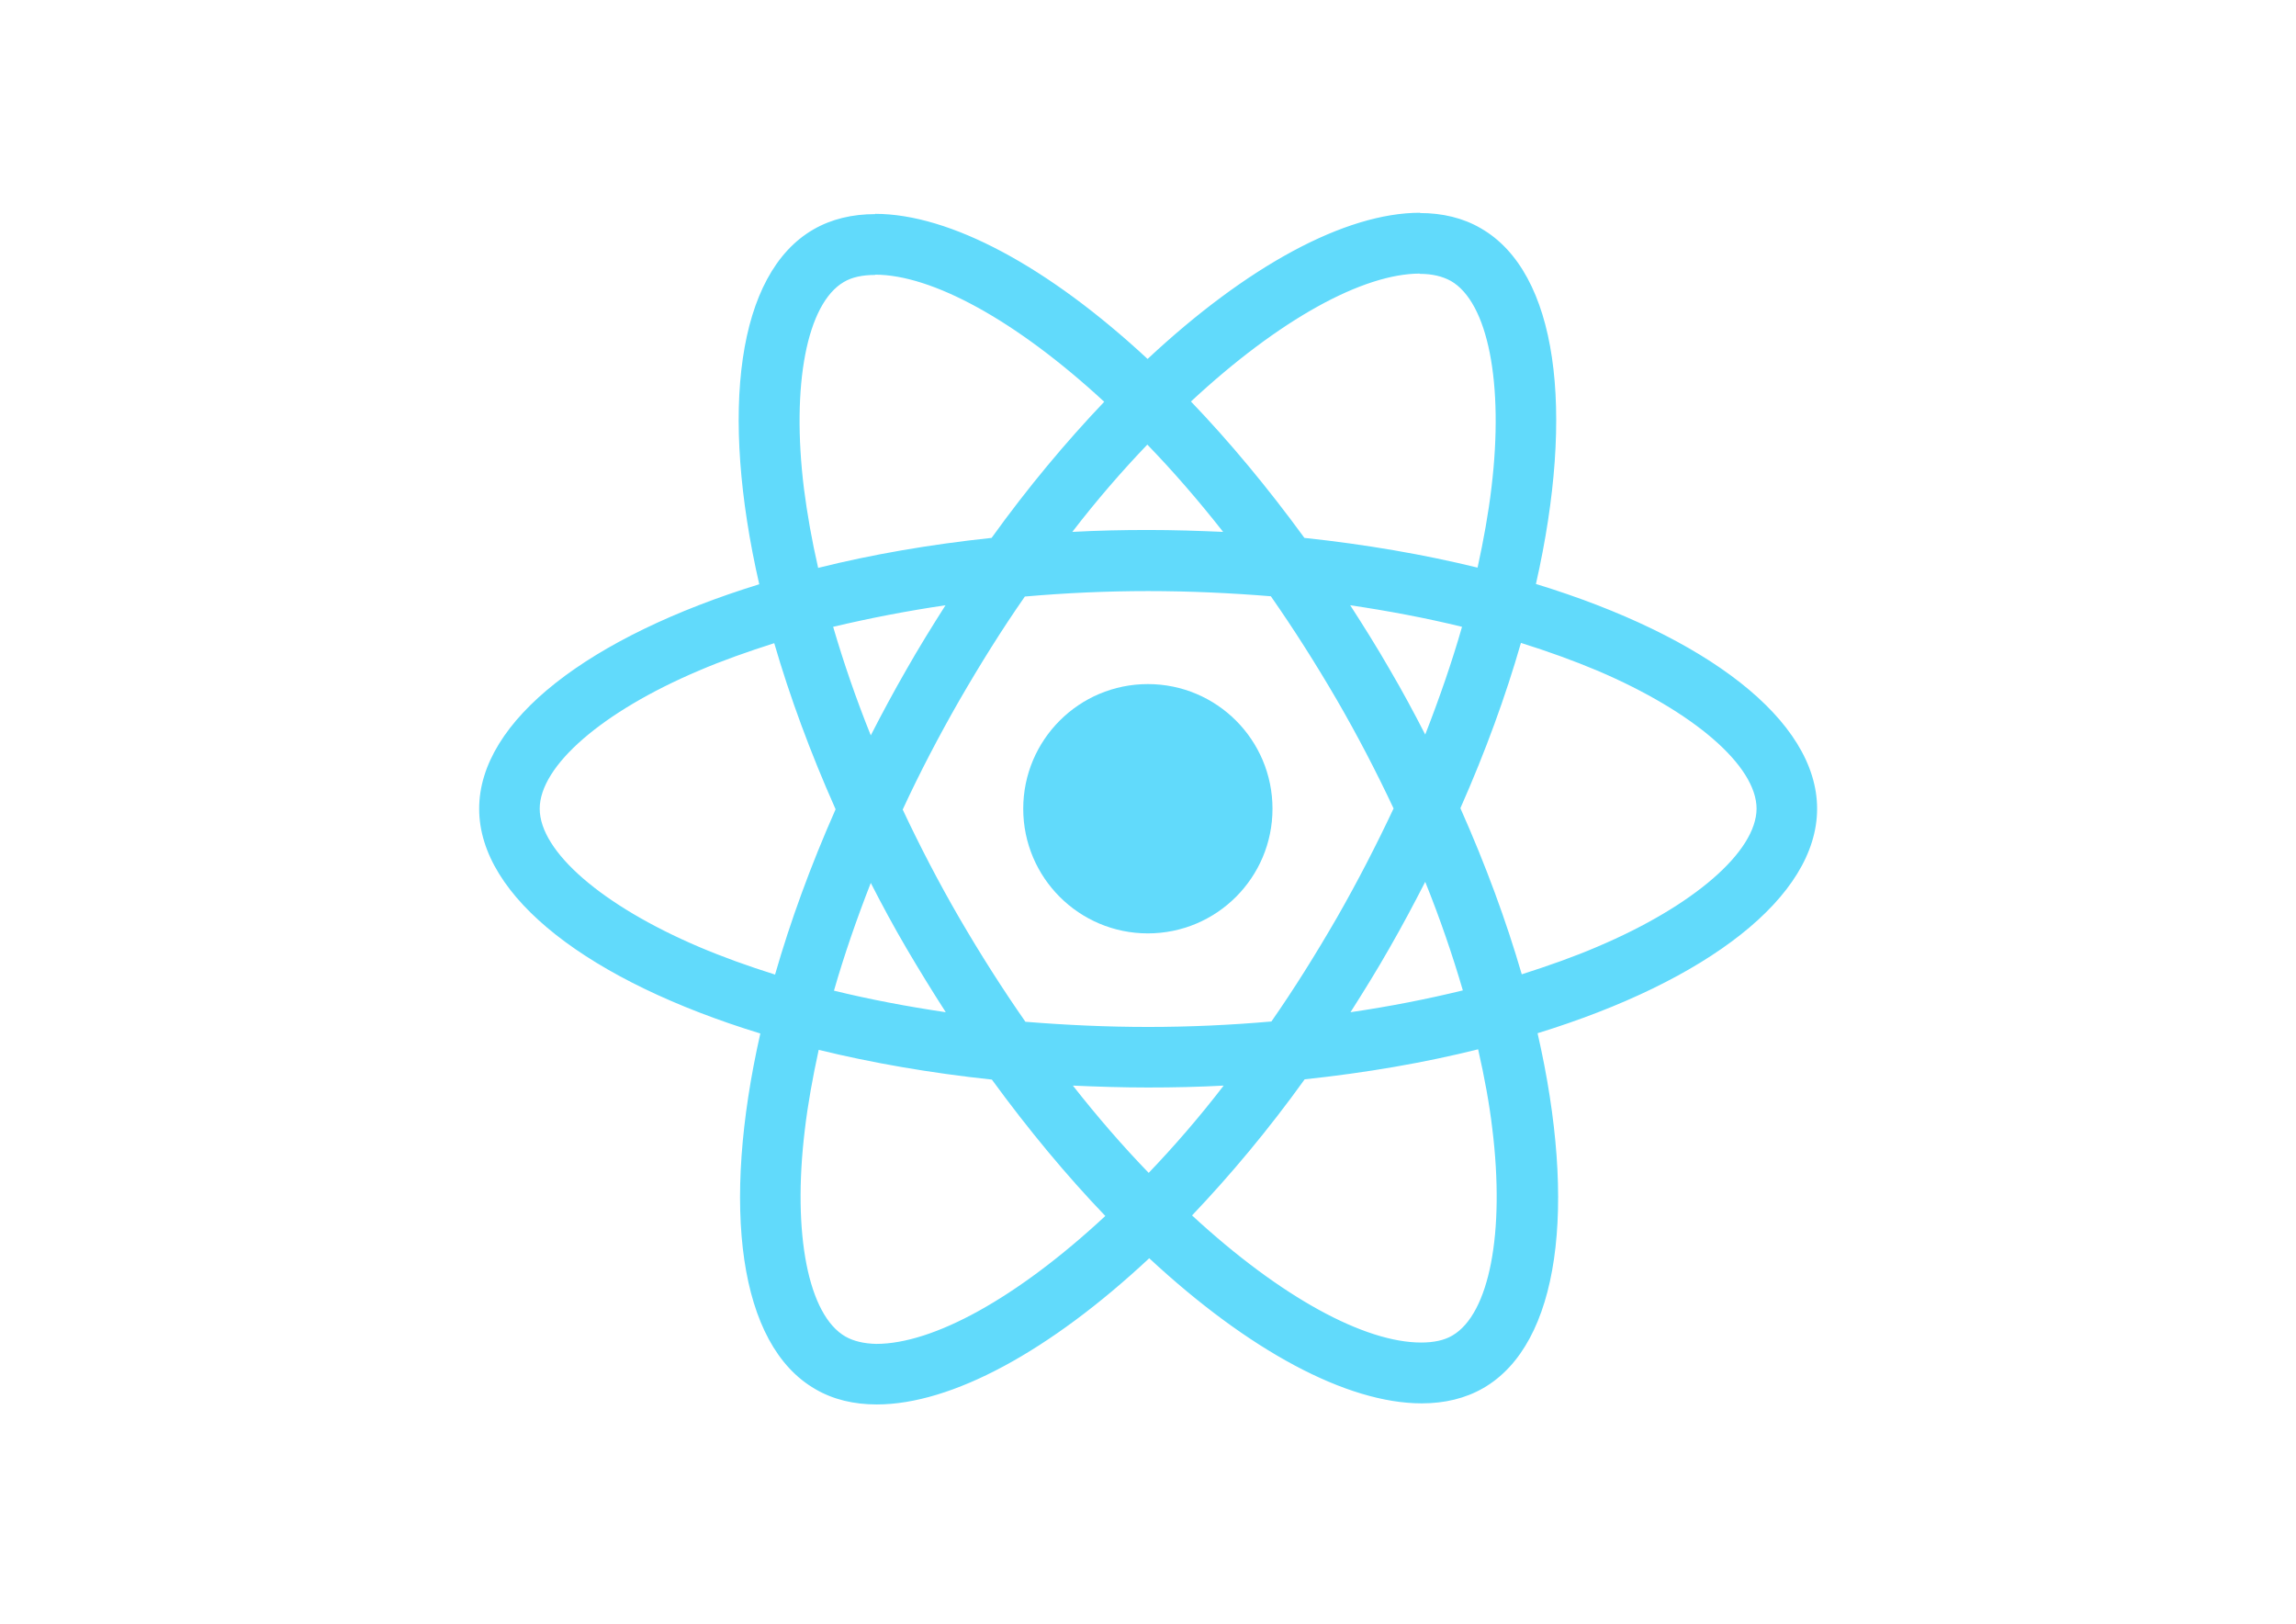
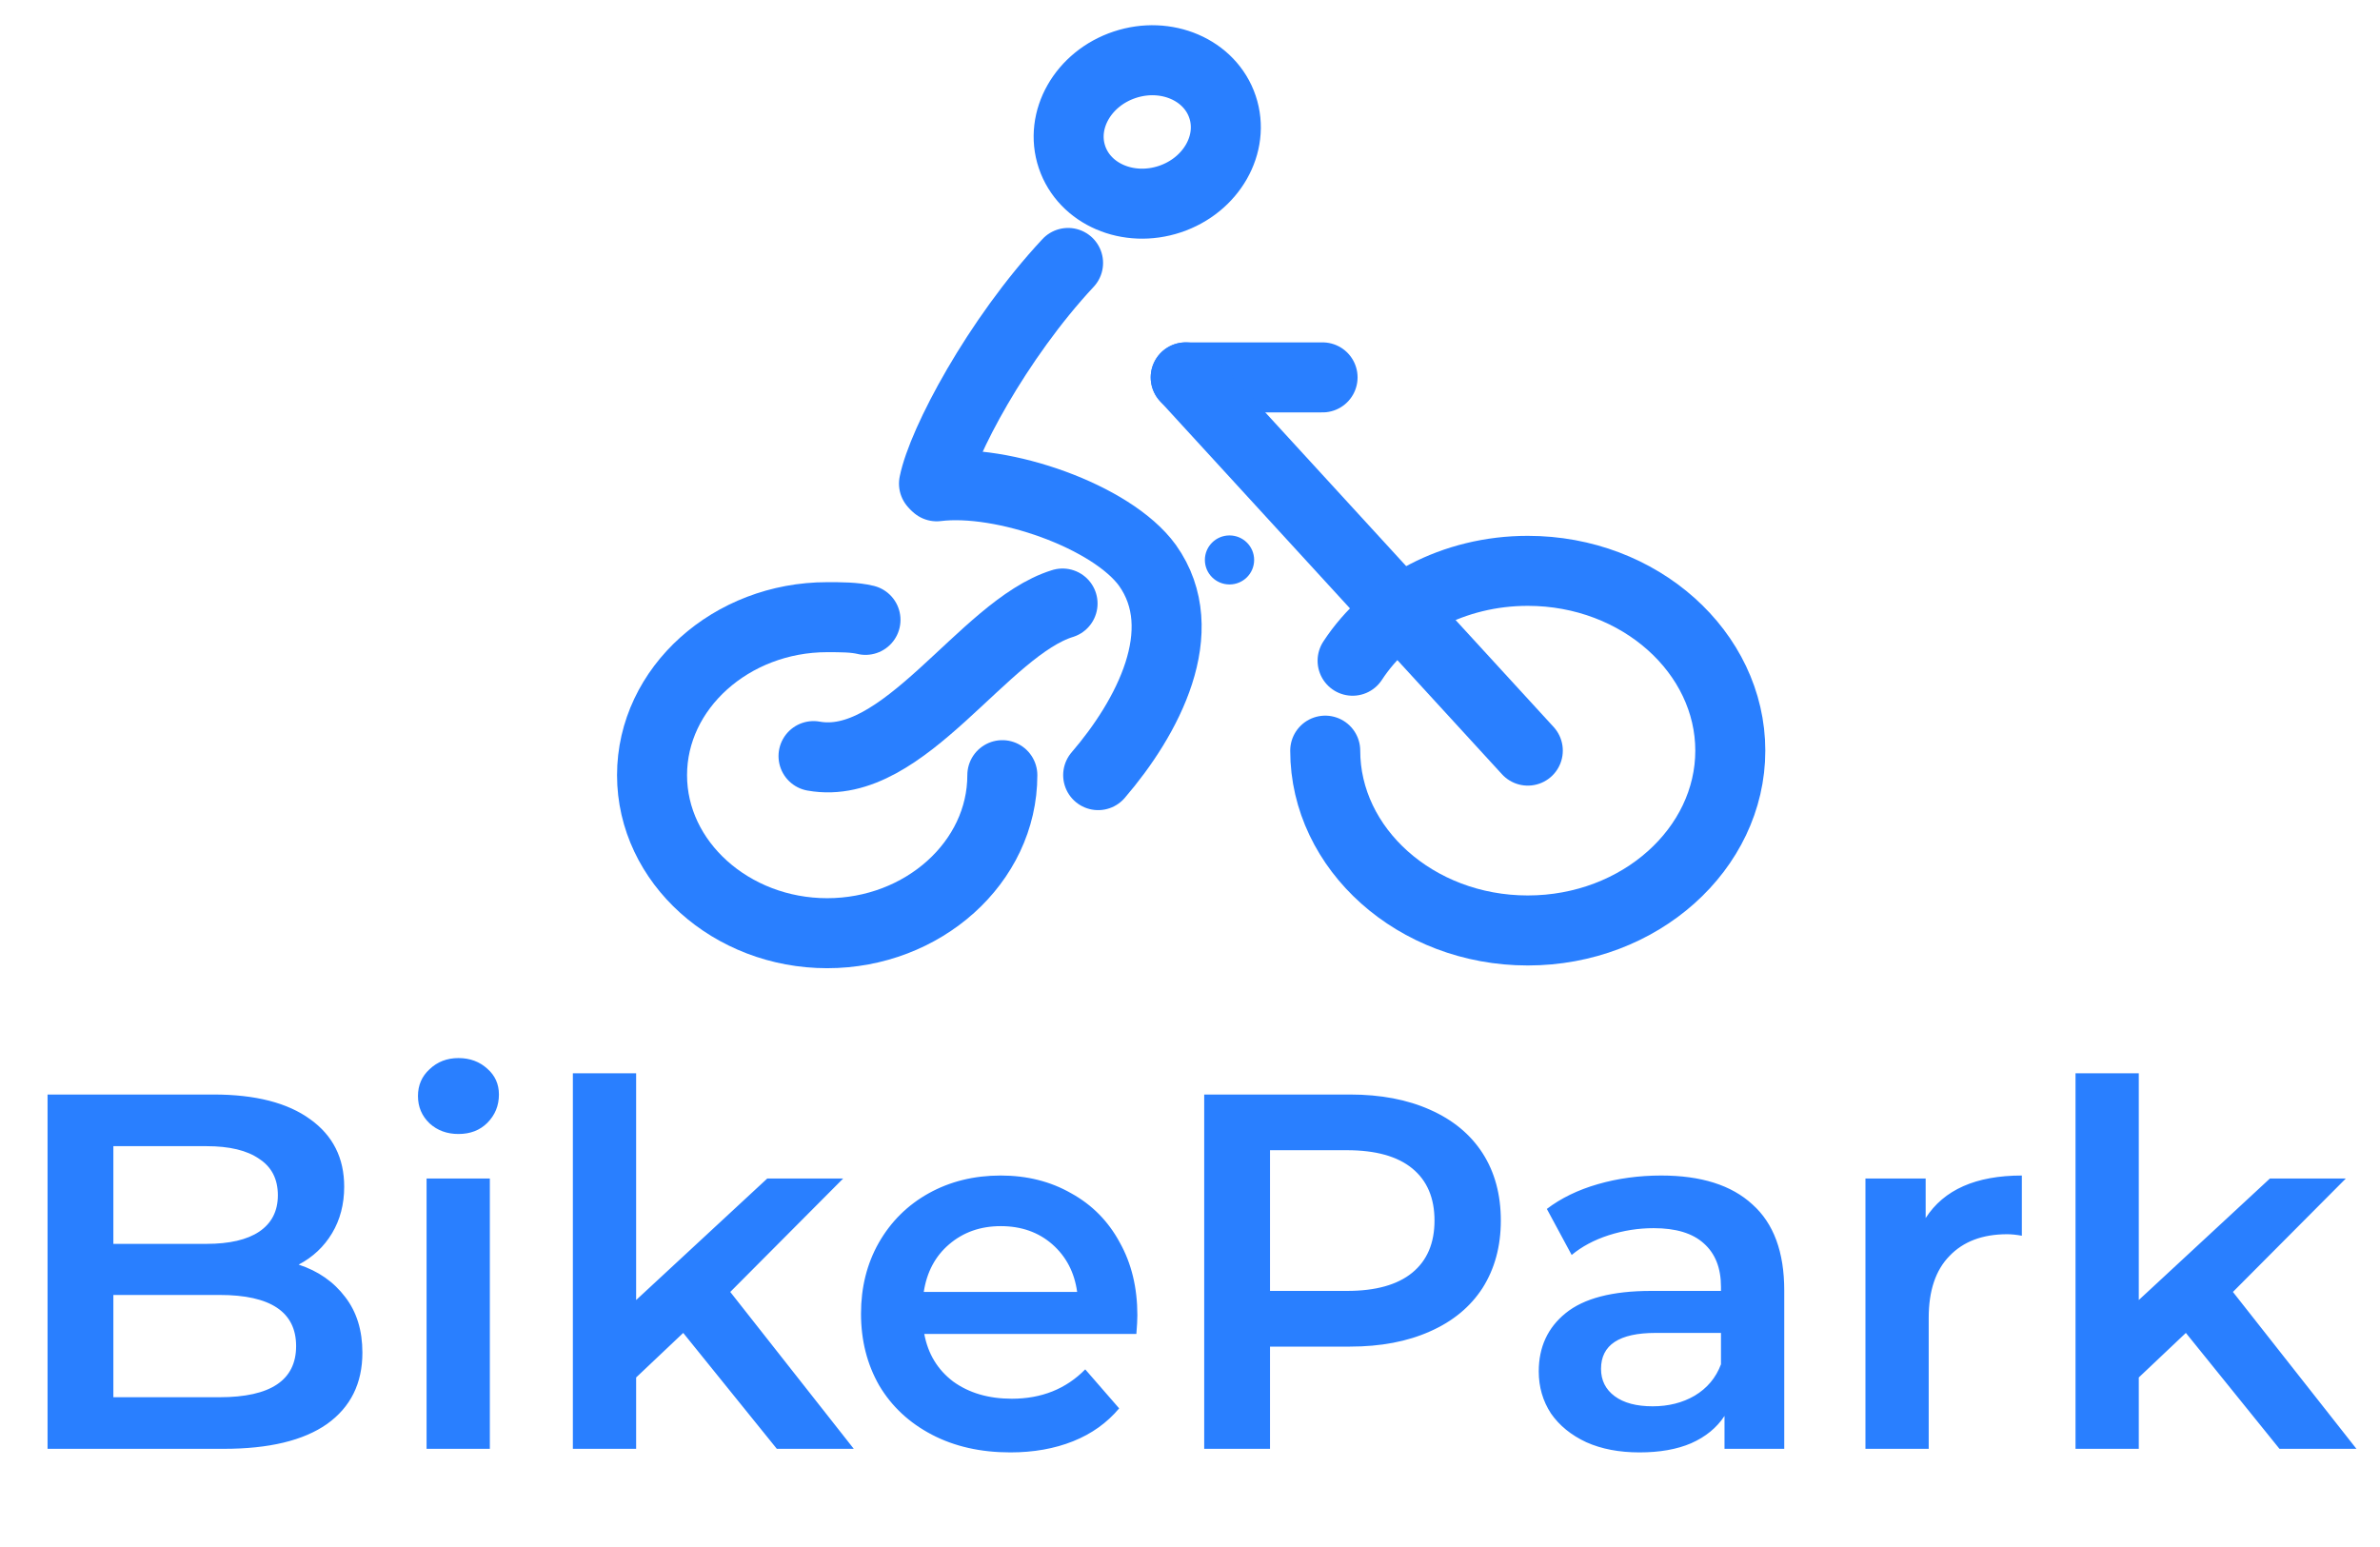
- <svg xmlns="http://www.w3.org/2000/svg" viewBox="0 0 841.9 595.3">
-   <g fill="#61DAFB">
-     <path d="M666.3 296.5c0-32.5-40.7-63.3-103.1-82.4 14.4-63.6 8-114.2-20.2-130.4-6.5-3.8-14.1-5.6-22.4-5.6v22.3c4.6 0 8.3.9 11.4 2.6 13.6 7.8 19.5 37.5 14.9 75.7-1.1 9.4-2.9 19.3-5.1 29.4-19.6-4.8-41-8.5-63.5-10.9-13.5-18.5-27.5-35.3-41.6-50 32.6-30.3 63.2-46.9 84-46.9V78c-27.5 0-63.5 19.6-99.9 53.6-36.4-33.8-72.4-53.2-99.9-53.2v22.3c20.7 0 51.4 16.5 84 46.6-14 14.7-28 31.4-41.3 49.9-22.6 2.4-44 6.1-63.6 11-2.3-10-4-19.7-5.2-29-4.7-38.2 1.1-67.9 14.6-75.8 3-1.8 6.9-2.6 11.5-2.6V78.5c-8.4 0-16 1.8-22.6 5.6-28.1 16.2-34.4 66.7-19.9 130.1-62.2 19.2-102.7 49.9-102.7 82.3 0 32.5 40.7 63.3 103.1 82.4-14.4 63.6-8 114.2 20.2 130.4 6.5 3.8 14.1 5.6 22.5 5.6 27.5 0 63.5-19.6 99.9-53.6 36.4 33.8 72.4 53.2 99.9 53.2 8.4 0 16-1.8 22.6-5.6 28.1-16.2 34.4-66.7 19.9-130.1 62-19.1 102.5-49.9 102.5-82.3zm-130.2-66.7c-3.7 12.9-8.3 26.2-13.5 39.5-4.1-8-8.4-16-13.1-24-4.6-8-9.5-15.8-14.4-23.4 14.2 2.1 27.9 4.7 41 7.9zm-45.8 106.5c-7.8 13.5-15.8 26.3-24.1 38.2-14.9 1.3-30 2-45.2 2-15.1 0-30.2-.7-45-1.9-8.3-11.9-16.4-24.6-24.2-38-7.6-13.1-14.5-26.4-20.8-39.8 6.2-13.4 13.2-26.8 20.7-39.9 7.8-13.5 15.8-26.3 24.1-38.2 14.9-1.3 30-2 45.2-2 15.1 0 30.2.7 45 1.9 8.3 11.9 16.4 24.6 24.2 38 7.6 13.1 14.5 26.4 20.8 39.8-6.3 13.4-13.2 26.8-20.7 39.9zm32.3-13c5.4 13.4 10 26.8 13.8 39.8-13.1 3.2-26.9 5.9-41.2 8 4.9-7.7 9.8-15.6 14.4-23.7 4.6-8 8.9-16.1 13-24.1zM421.2 430c-9.3-9.6-18.6-20.3-27.8-32 9 .4 18.2.7 27.5.7 9.4 0 18.7-.2 27.8-.7-9 11.7-18.3 22.4-27.5 32zm-74.4-58.9c-14.2-2.1-27.9-4.7-41-7.9 3.7-12.9 8.3-26.2 13.5-39.5 4.1 8 8.4 16 13.1 24 4.7 8 9.5 15.8 14.4 23.4zM420.7 163c9.3 9.6 18.6 20.3 27.8 32-9-.4-18.2-.7-27.5-.7-9.4 0-18.7.2-27.8.7 9-11.7 18.3-22.4 27.5-32zm-74 58.9c-4.9 7.7-9.8 15.6-14.4 23.7-4.6 8-8.9 16-13 24-5.4-13.4-10-26.8-13.8-39.8 13.1-3.1 26.9-5.8 41.2-7.9zm-90.5 125.2c-35.4-15.1-58.3-34.9-58.3-50.6 0-15.7 22.9-35.6 58.3-50.6 8.6-3.7 18-7 27.7-10.1 5.7 19.6 13.2 40 22.5 60.9-9.2 20.8-16.6 41.1-22.2 60.6-9.9-3.1-19.3-6.5-28-10.2zM310 490c-13.6-7.8-19.5-37.5-14.9-75.7 1.1-9.4 2.9-19.3 5.1-29.4 19.6 4.8 41 8.5 63.5 10.9 13.5 18.5 27.5 35.3 41.6 50-32.6 30.3-63.2 46.9-84 46.9-4.5-.1-8.3-1-11.3-2.7zm237.2-76.2c4.7 38.2-1.1 67.9-14.6 75.8-3 1.8-6.9 2.6-11.5 2.6-20.7 0-51.4-16.5-84-46.6 14-14.7 28-31.4 41.3-49.9 22.6-2.4 44-6.1 63.6-11 2.3 10.1 4.1 19.8 5.2 29.1zm38.5-66.7c-8.6 3.7-18 7-27.7 10.1-5.7-19.6-13.2-40-22.5-60.9 9.2-20.8 16.6-41.1 22.2-60.6 9.9 3.1 19.3 6.5 28.1 10.2 35.4 15.1 58.3 34.9 58.3 50.6-.1 15.7-23 35.6-58.4 50.6zM320.8 78.4z" />
-     <circle cx="420.9" cy="296.5" r="45.7" />
-     <path d="M520.5 78.1z" />
-   </g>
+ <svg xmlns="http://www.w3.org/2000/svg" width="60" height="39" viewBox="0 0 60 39" fill="none">
+   <path d="M7.529 31.881C8.022 32.042 8.413 32.315 8.702 32.697C8.992 33.072 9.136 33.539 9.136 34.101C9.136 34.875 8.839 35.475 8.243 35.9C7.648 36.317 6.78 36.525 5.64 36.525H1.199V27.593H5.385C6.44 27.593 7.252 27.802 7.822 28.218C8.392 28.627 8.677 29.192 8.677 29.916C8.677 30.358 8.575 30.749 8.371 31.09C8.167 31.43 7.886 31.694 7.529 31.881ZM2.858 28.895V31.358H5.206C5.785 31.358 6.227 31.255 6.533 31.051C6.848 30.839 7.005 30.532 7.005 30.133C7.005 29.724 6.848 29.418 6.533 29.214C6.227 29.001 5.785 28.895 5.206 28.895H2.858ZM5.538 35.224C6.822 35.224 7.465 34.794 7.465 33.935C7.465 33.076 6.822 32.646 5.538 32.646H2.858V35.224H5.538ZM10.754 29.711H12.349V36.525H10.754V29.711ZM11.557 28.588C11.268 28.588 11.026 28.499 10.83 28.321C10.634 28.133 10.537 27.904 10.537 27.631C10.537 27.359 10.634 27.134 10.83 26.955C11.026 26.768 11.268 26.674 11.557 26.674C11.847 26.674 12.089 26.764 12.285 26.942C12.48 27.113 12.578 27.329 12.578 27.593C12.578 27.874 12.48 28.112 12.285 28.308C12.098 28.495 11.855 28.588 11.557 28.588ZM17.224 33.603L16.037 34.726V36.525H14.442V27.057H16.037V32.774L19.342 29.711H21.256L18.41 32.57L21.524 36.525H19.584L17.224 33.603ZM28.673 33.157C28.673 33.267 28.665 33.425 28.648 33.629H23.301C23.395 34.131 23.637 34.531 24.029 34.828C24.428 35.117 24.922 35.262 25.509 35.262C26.257 35.262 26.874 35.015 27.359 34.522L28.214 35.505C27.908 35.87 27.521 36.147 27.053 36.334C26.585 36.521 26.057 36.615 25.471 36.615C24.722 36.615 24.063 36.466 23.493 36.168C22.923 35.87 22.48 35.458 22.166 34.93C21.859 34.394 21.706 33.791 21.706 33.118C21.706 32.455 21.855 31.859 22.153 31.332C22.459 30.796 22.88 30.379 23.416 30.081C23.952 29.784 24.556 29.635 25.228 29.635C25.892 29.635 26.483 29.784 27.002 30.081C27.529 30.371 27.937 30.783 28.227 31.319C28.524 31.847 28.673 32.459 28.673 33.157ZM25.228 30.911C24.718 30.911 24.284 31.064 23.927 31.37C23.578 31.668 23.365 32.068 23.288 32.57H27.155C27.087 32.076 26.878 31.677 26.53 31.37C26.181 31.064 25.747 30.911 25.228 30.911ZM34.033 27.593C34.808 27.593 35.48 27.721 36.05 27.976C36.628 28.231 37.07 28.597 37.377 29.073C37.683 29.55 37.836 30.116 37.836 30.77C37.836 31.417 37.683 31.983 37.377 32.468C37.07 32.944 36.628 33.31 36.05 33.565C35.48 33.82 34.808 33.948 34.033 33.948H32.017V36.525H30.358V27.593H34.033ZM33.957 32.544C34.68 32.544 35.229 32.391 35.603 32.085C35.977 31.779 36.164 31.34 36.164 30.77C36.164 30.201 35.977 29.762 35.603 29.456C35.229 29.15 34.68 28.997 33.957 28.997H32.017V32.544H33.957ZM41.88 29.635C42.884 29.635 43.65 29.877 44.177 30.362C44.713 30.839 44.981 31.562 44.981 32.531V36.525H43.475V35.696C43.279 35.994 42.999 36.223 42.633 36.385C42.276 36.538 41.842 36.615 41.331 36.615C40.821 36.615 40.374 36.53 39.992 36.359C39.609 36.181 39.311 35.938 39.099 35.632C38.894 35.317 38.792 34.964 38.792 34.573C38.792 33.961 39.018 33.471 39.468 33.106C39.928 32.731 40.647 32.544 41.625 32.544H43.386V32.442C43.386 31.966 43.241 31.6 42.952 31.345C42.671 31.09 42.25 30.962 41.689 30.962C41.306 30.962 40.927 31.021 40.553 31.141C40.187 31.26 39.877 31.426 39.622 31.638L38.996 30.477C39.354 30.205 39.783 29.996 40.285 29.852C40.787 29.707 41.319 29.635 41.88 29.635ZM41.663 35.453C42.063 35.453 42.416 35.364 42.722 35.186C43.037 34.998 43.258 34.735 43.386 34.394V33.603H41.74C40.821 33.603 40.362 33.905 40.362 34.509C40.362 34.798 40.477 35.028 40.706 35.198C40.936 35.368 41.255 35.453 41.663 35.453ZM48.546 30.707C49.006 29.992 49.814 29.635 50.971 29.635V31.153C50.835 31.128 50.711 31.115 50.601 31.115C49.98 31.115 49.495 31.298 49.146 31.664C48.797 32.021 48.623 32.54 48.623 33.221V36.525H47.028V29.711H48.546V30.707ZM55.106 33.603L53.919 34.726V36.525H52.324V27.057H53.919V32.774L57.224 29.711H59.138L56.292 32.57L59.406 36.525H57.466L55.106 33.603Z" fill="#297FFF" />
+   <path d="M33.342 9.514H29.892" stroke="#297FFF" stroke-width="1.765" stroke-miterlimit="10" stroke-linecap="round" stroke-linejoin="bevel" />
+   <path d="M38.516 18.923L29.892 9.514" stroke="#297FFF" stroke-width="1.765" stroke-miterlimit="10" stroke-linecap="round" stroke-linejoin="bevel" />
+   <path d="M33.409 18.924C33.409 21.396 35.686 23.457 38.515 23.457C41.344 23.457 43.621 21.396 43.621 18.924C43.621 16.451 41.344 14.391 38.515 14.391C36.652 14.391 34.996 15.284 34.099 16.657" stroke="#297FFF" stroke-width="1.765" stroke-miterlimit="10" stroke-linecap="round" stroke-linejoin="bevel" />
+   <path d="M21.819 15.627C21.543 15.559 21.198 15.559 20.853 15.559C18.438 15.559 16.438 17.344 16.438 19.542C16.438 21.74 18.438 23.526 20.853 23.526C23.268 23.526 25.269 21.74 25.269 19.542" stroke="#297FFF" stroke-width="1.765" stroke-miterlimit="10" stroke-linecap="round" stroke-linejoin="bevel" />
+   <path d="M29.492 5.02C30.54 4.67 31.134 3.629 30.819 2.694C30.505 1.759 29.4 1.284 28.352 1.633C27.305 1.982 26.71 3.024 27.025 3.959C27.34 4.894 28.444 5.369 29.492 5.02Z" stroke="#297FFF" stroke-width="1.765" stroke-miterlimit="10" stroke-linecap="round" stroke-linejoin="bevel" />
+   <path d="M26.926 6.629C25.132 8.552 23.753 11.162 23.546 12.192" stroke="#297FFF" stroke-width="1.765" stroke-miterlimit="10" stroke-linecap="round" stroke-linejoin="bevel" />
+   <path d="M26.787 15.215C24.787 15.833 22.786 19.473 20.509 19.061L26.787 15.215Z" fill="#297FFF" />
+   <path d="M26.787 15.215C24.787 15.833 22.786 19.473 20.509 19.061" stroke="#297FFF" stroke-width="1.765" stroke-miterlimit="10" stroke-linecap="round" stroke-linejoin="round" />
+   <path d="M23.614 12.26C25.27 12.054 28.03 13.016 28.927 14.252C30.1 15.9 28.927 18.098 27.685 19.541" stroke="#297FFF" stroke-width="1.765" stroke-miterlimit="10" stroke-linecap="round" stroke-linejoin="round" />
+   <path d="M30.996 14.734C31.339 14.734 31.617 14.458 31.617 14.116C31.617 13.775 31.339 13.498 30.996 13.498C30.653 13.498 30.375 13.775 30.375 14.116C30.375 14.458 30.653 14.734 30.996 14.734Z" fill="#297FFF" />
</svg>
